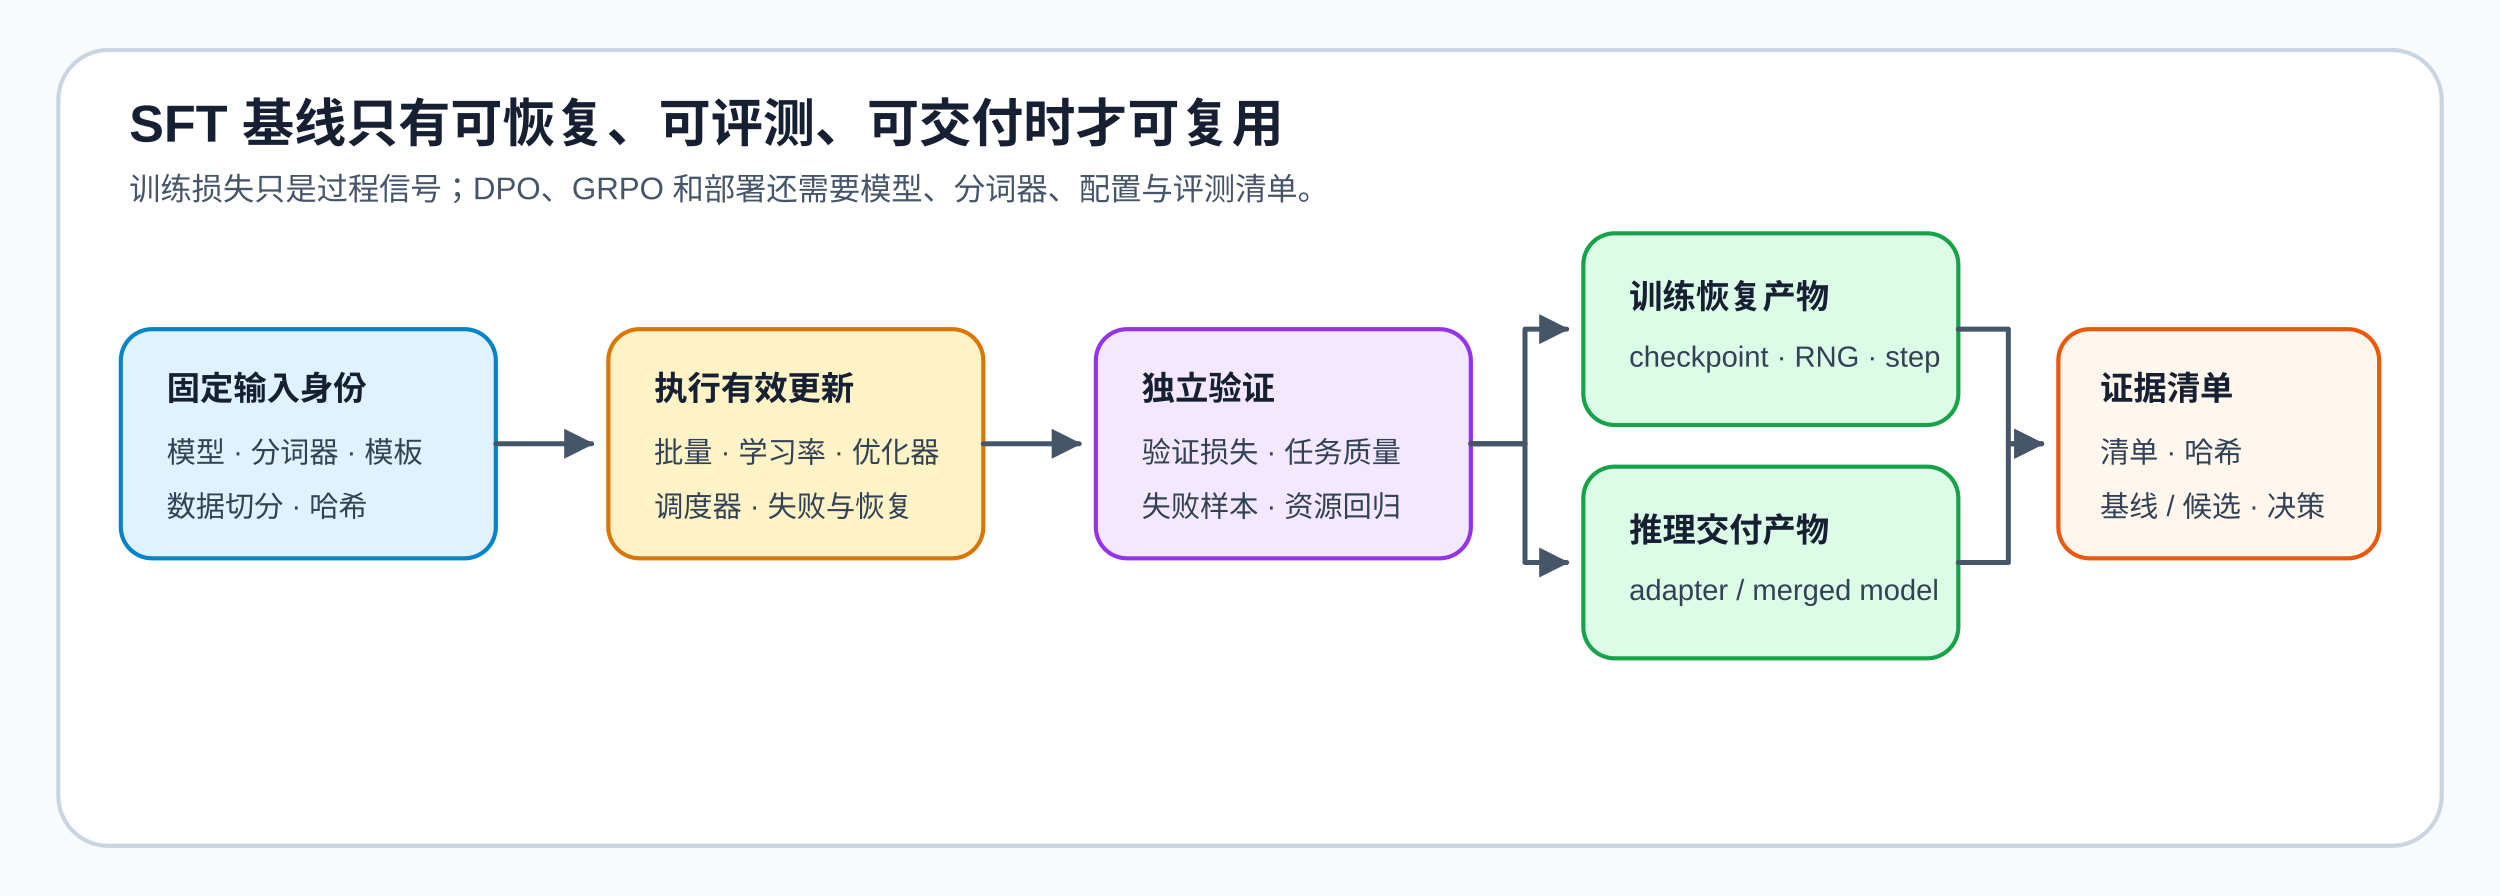
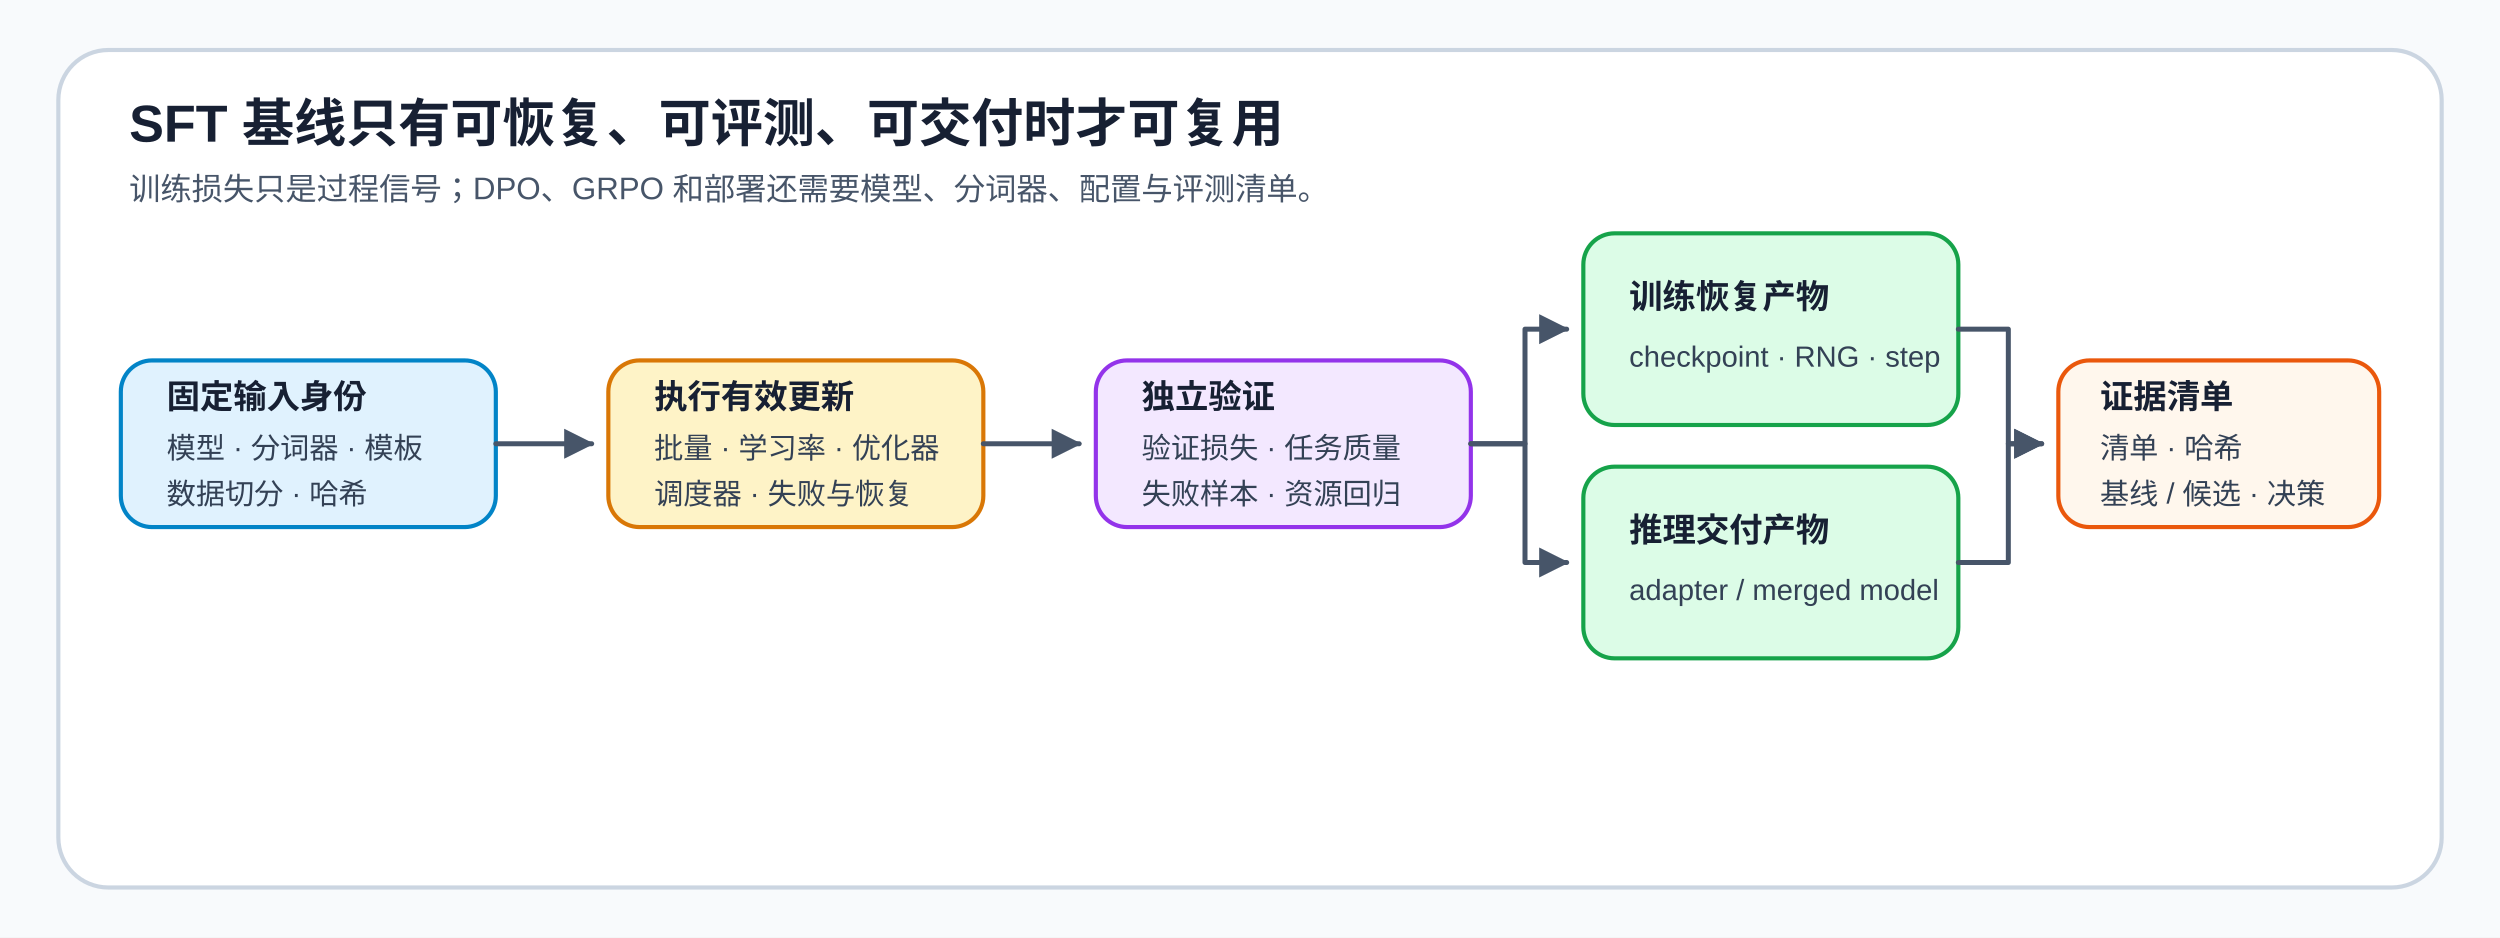
- <svg xmlns="http://www.w3.org/2000/svg" width="1200" height="430" viewBox="0 0 1200 430" role="img" aria-labelledby="title desc">
+ <svg xmlns="http://www.w3.org/2000/svg" width="1200" height="450" viewBox="0 0 1200 450" role="img" aria-labelledby="title desc">
  <defs>
    <marker id="a" markerWidth="6" markerHeight="6" refX="5.5" refY="3" orient="auto">
      <path d="M0 0L6 3L0 6Z" fill="#475569" />
    </marker>
    <style>.t{font:700 25px Arial,sans-serif;fill:#172033}.s{font:15px Arial,sans-serif;fill:#475569}.h{font:700 16px Arial,sans-serif;fill:#172033}.c{font:14px Arial,sans-serif;fill:#334155}.l{fill:none;stroke:#475569;stroke-width:2.4;stroke-linecap:round;stroke-linejoin:round;marker-end:url(#a)}</style>
  </defs>
-   <rect width="1200" height="430" fill="#F8FAFC" />
-   <rect x="28" y="24" width="1144" height="382" rx="24" fill="#FFF" stroke="#CBD5E1" stroke-width="2" />
+   <rect width="1200" height="450" fill="#F8FAFC" />
+   <rect x="28" y="24" width="1144" height="402" rx="24" fill="#FFF" stroke="#CBD5E1" stroke-width="2" />
  <text x="62" y="68" class="t">SFT 基线只有可恢复、可评测、可交付时才可复用</text>
  <text x="62" y="96" class="s">训练损失只是过程信号；DPO、GRPO 和部署还需要模型、分词器、配置与评测清单。</text>
-   <rect x="58" y="158" width="180" height="110" rx="15" fill="#E0F2FE" stroke="#0284C7" stroke-width="2" />
-   <text x="80" y="192" class="h">固定输入身份</text>
-   <text x="80" y="222" class="c">模型 · 分词器 · 模板</text>
-   <text x="80" y="248" class="c">数据切分 · 哈希</text>
-   <rect x="292" y="158" width="180" height="110" rx="15" fill="#FEF3C7" stroke="#D97706" stroke-width="2" />
-   <text x="314" y="192" class="h">执行有效更新</text>
-   <text x="314" y="222" class="c">批量 · 学习率 · 优化器</text>
-   <text x="314" y="248" class="c">调度器 · 失败与恢复</text>
-   <rect x="526" y="158" width="180" height="110" rx="15" fill="#F3E8FF" stroke="#9333EA" stroke-width="2" />
-   <text x="548" y="192" class="h">独立验证</text>
-   <text x="548" y="222" class="c">验证损失 · 任务质量</text>
-   <text x="548" y="248" class="c">失败样本 · 资源回归</text>
+   <rect x="58" y="173" width="180" height="80" rx="15" fill="#E0F2FE" stroke="#0284C7" stroke-width="2" />
+   <text x="80" y="196" class="h">固定输入身份</text>
+   <text x="80" y="220" class="c">模型 · 分词器 · 模板</text>
+   <text x="80" y="242" class="c">数据切分 · 哈希</text>
+   <rect x="292" y="173" width="180" height="80" rx="15" fill="#FEF3C7" stroke="#D97706" stroke-width="2" />
+   <text x="314" y="196" class="h">执行有效更新</text>
+   <text x="314" y="220" class="c">批量 · 学习率 · 优化器</text>
+   <text x="314" y="242" class="c">调度器 · 失败与恢复</text>
+   <rect x="526" y="173" width="180" height="80" rx="15" fill="#F3E8FF" stroke="#9333EA" stroke-width="2" />
+   <text x="548" y="196" class="h">独立验证</text>
+   <text x="548" y="220" class="c">验证损失 · 任务质量</text>
+   <text x="548" y="242" class="c">失败样本 · 资源回归</text>
  <rect x="760" y="112" width="180" height="92" rx="15" fill="#DCFCE7" stroke="#16A34A" stroke-width="2" />
  <text x="782" y="148" class="h">训练恢复产物</text>
  <text x="782" y="176" class="c">checkpoint · RNG · step</text>
  <rect x="760" y="224" width="180" height="92" rx="15" fill="#DCFCE7" stroke="#16A34A" stroke-width="2" />
  <text x="782" y="260" class="h">推理交付产物</text>
  <text x="782" y="288" class="c">adapter / merged model</text>
-   <rect x="988" y="158" width="154" height="110" rx="15" fill="#FFF7ED" stroke="#EA580C" stroke-width="2" />
-   <text x="1008" y="192" class="h">证据清单</text>
-   <text x="1008" y="222" class="c">清单 · 哈希</text>
-   <text x="1008" y="248" class="c">基线 / 候选 · 决策</text>
+   <rect x="988" y="173" width="154" height="80" rx="15" fill="#FFF7ED" stroke="#EA580C" stroke-width="2" />
+   <text x="1008" y="196" class="h">证据清单</text>
+   <text x="1008" y="220" class="c">清单 · 哈希</text>
+   <text x="1008" y="242" class="c">基线 / 候选 · 决策</text>
  <path d="M238 213H284" class="l" />
  <path d="M472 213H518" class="l" />
  <path d="M706 213H732V158H752" class="l" />
  <path d="M706 213H732V270H752" class="l" />
  <path d="M940 158H964V213H980" class="l" />
  <path d="M940 270H964V213H980" class="l" />
</svg>
